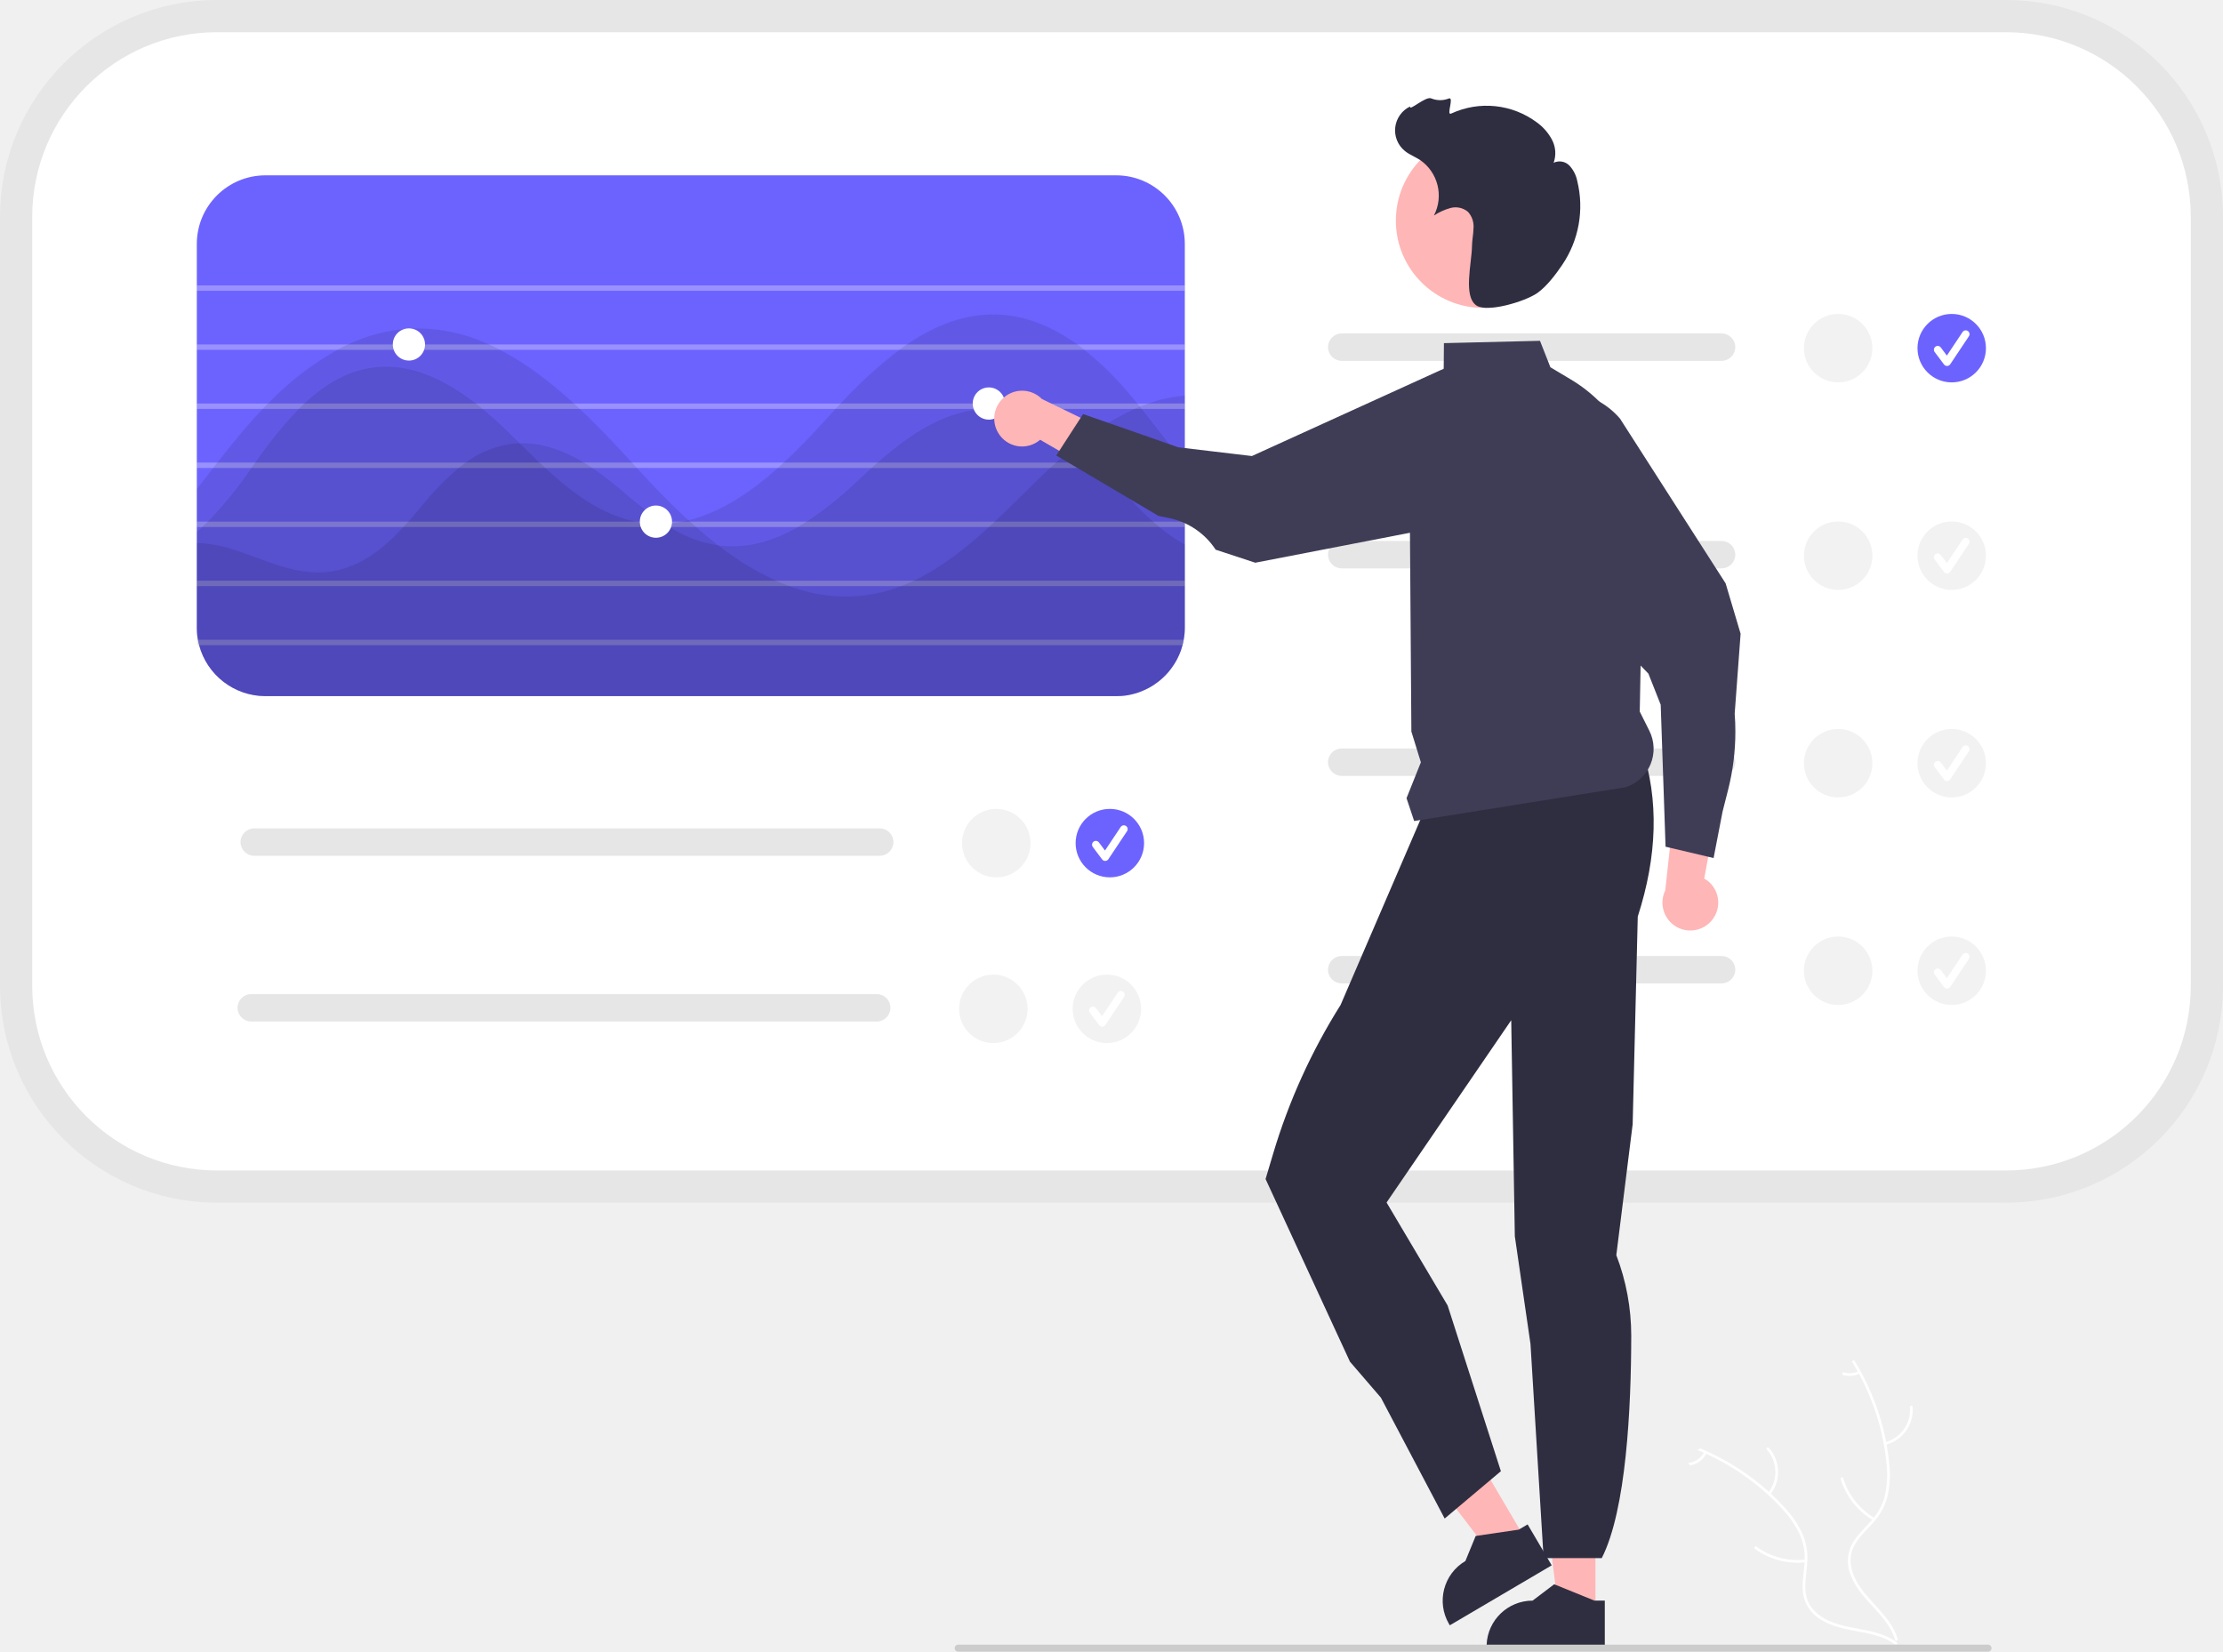
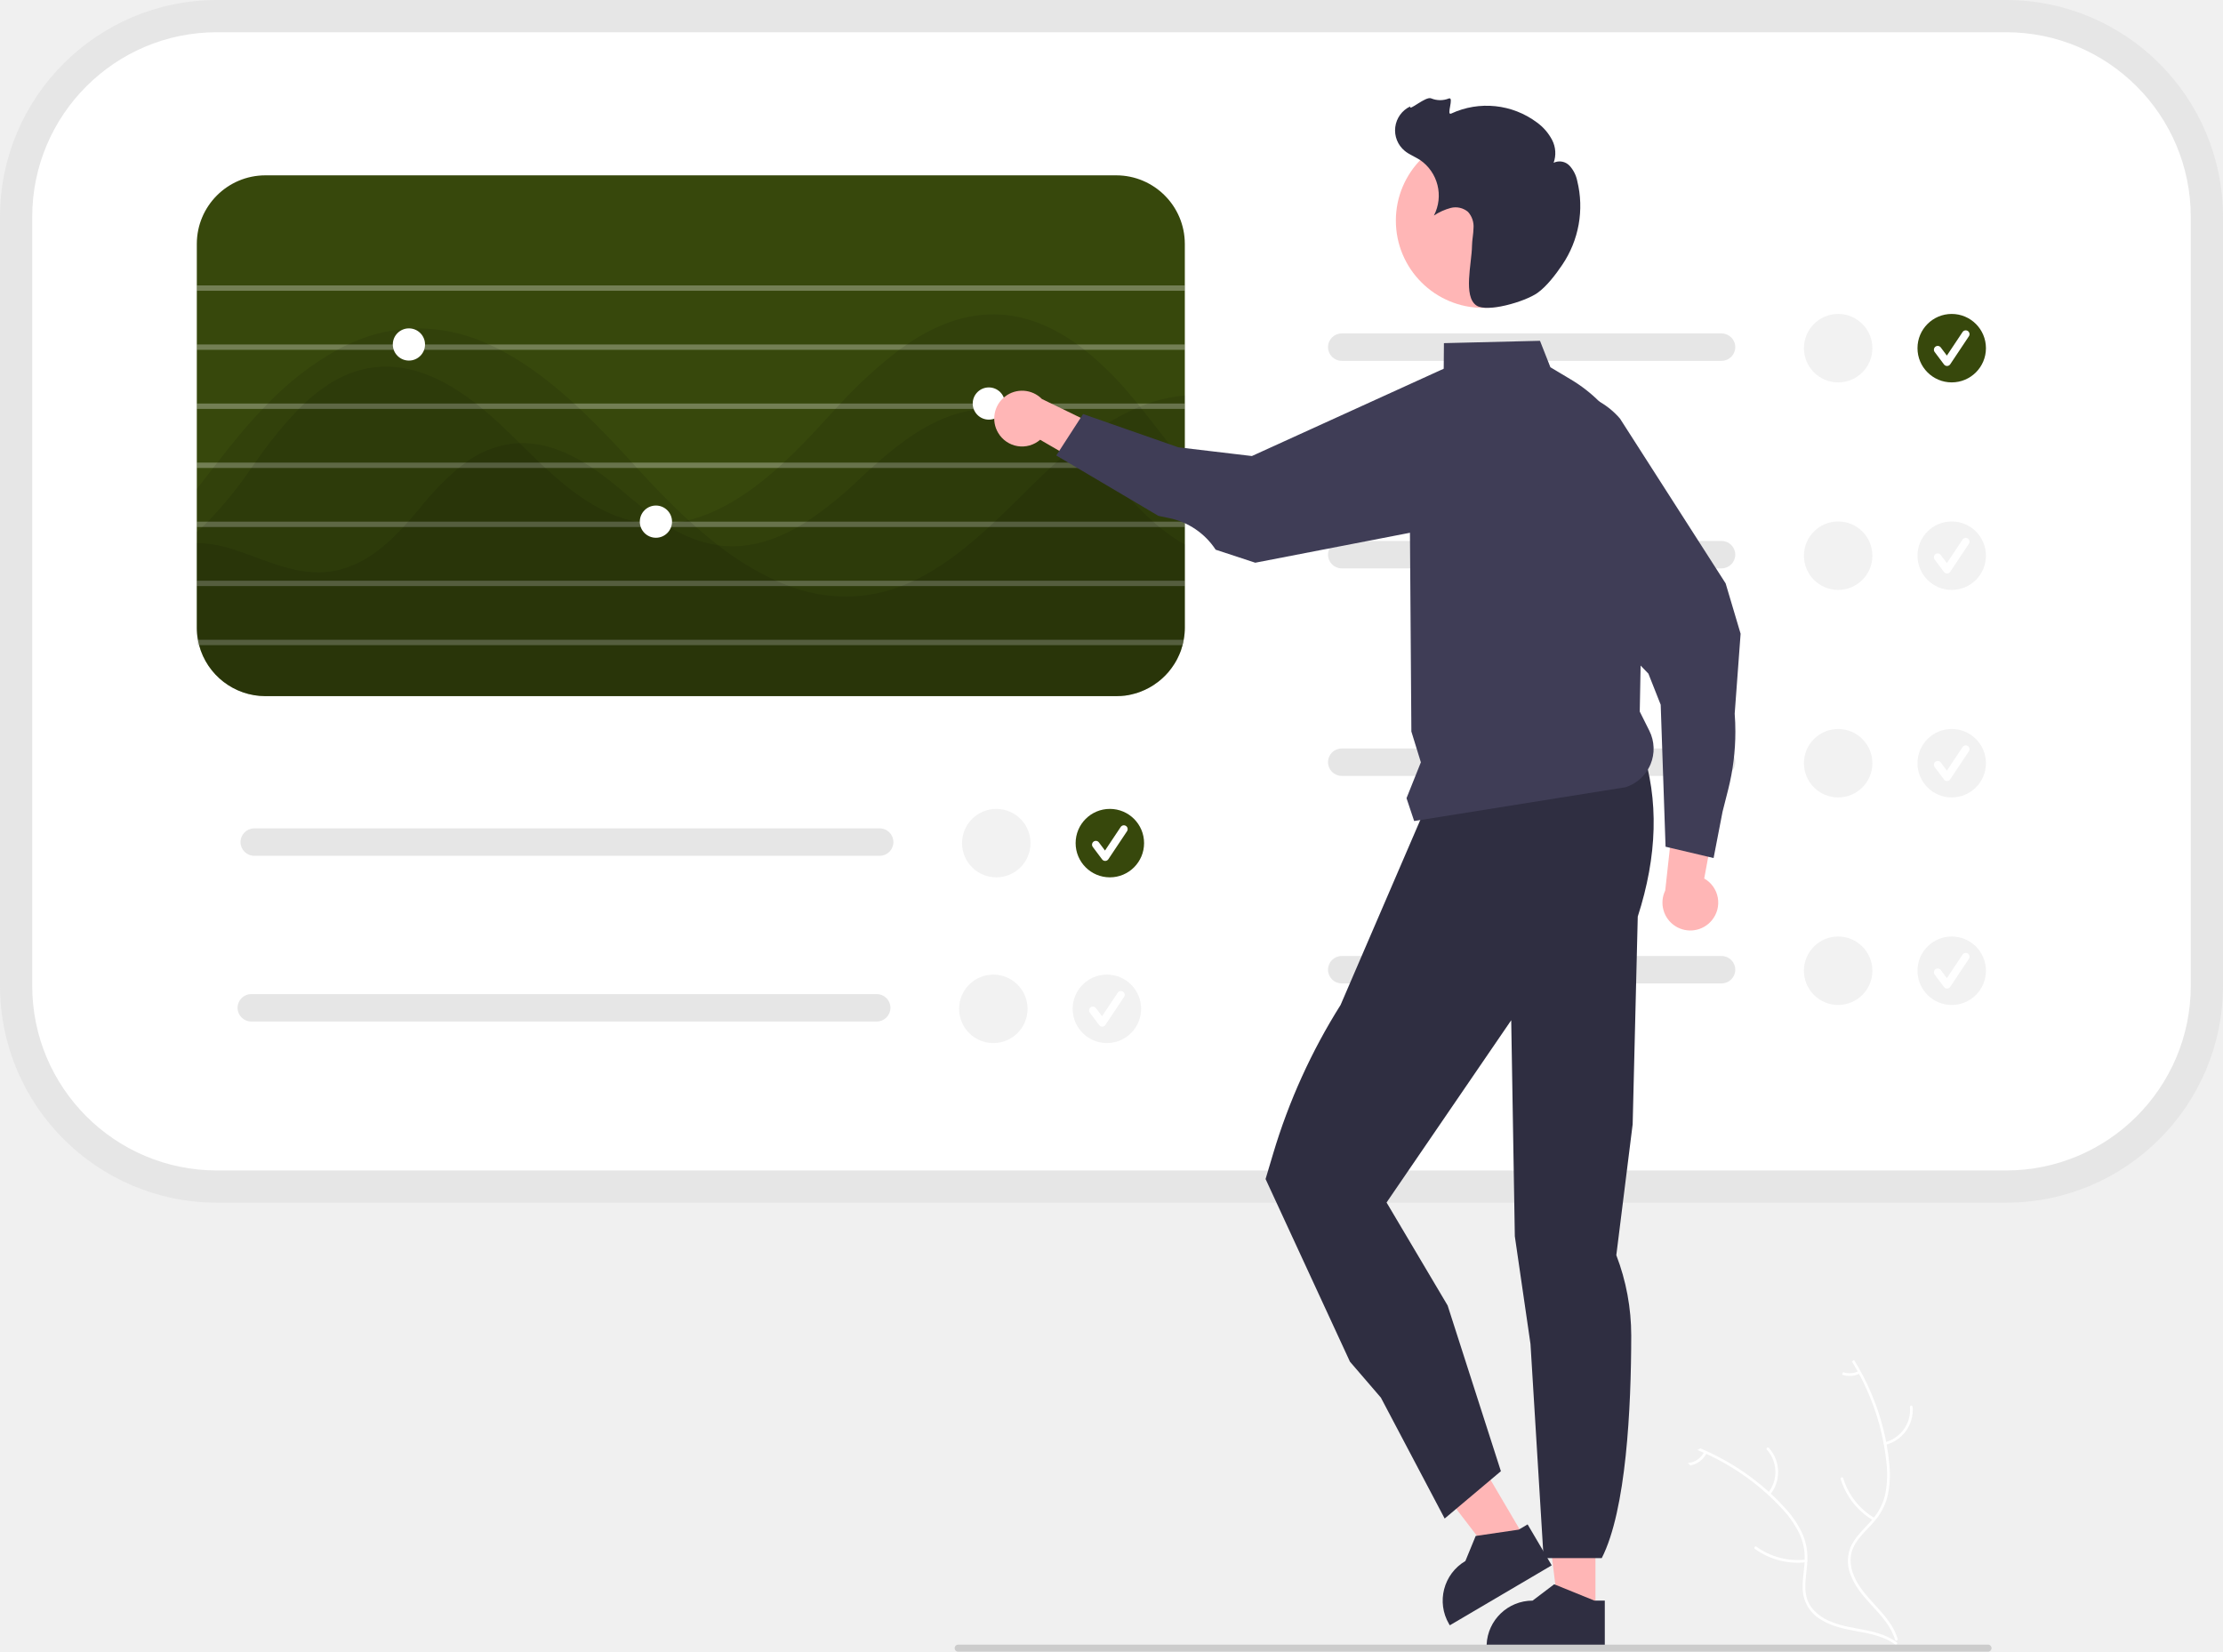
<svg xmlns="http://www.w3.org/2000/svg" width="751.155" height="558.147" viewBox="0 0 751.155 558.147" role="img" artist="Katerina Limpitsouni" source="https://undraw.co/">
  <path d="M865.657,724.884c7.97-18.67,13.59-38.99,10.93-59.1a65.244,65.244,0,0,0-5.88-19.65,59.558,59.558,0,0,0-9.22-13.93,8.35,8.35,0,0,0-10.57-1.7c-.26.15-.52.31-.76.48a8.751,8.751,0,0,0-2.97,3.63,6.283,6.283,0,0,0-.31.86,8.938,8.938,0,0,0-.29,3.79,95.57,95.57,0,0,1-.9,31.11q-.765,3.915-1.87,7.76a77.513,77.513,0,0,0-5.27-5.93,65.322,65.322,0,0,0-16.45-12.12h-.01c-.03-.02-.05-.03-.08-.05-7.38-3.76-17.22-2.2-22.97.36-.38.16-.74.34-1.09.51-3,1.54-4.49,3.31-3.21,4.47.29.25.58.51.85.77a95.698,95.698,0,0,1,21.06,28.34v.01a93.305,93.305,0,0,1,5.21,13.16c1.93,6.23,3.53,13.14,7.3,18.22a16.379,16.379,0,0,0,1.25,1.53l33.68-.27c.08-.04.15-.07.23-.11l1.34.05c-.05-.24-.11-.48-.17-.72v-.02c-.03-.13-.07-.27-.1-.39-.03-.1-.05-.19-.07-.27.06-.15.12-.29.19-.44C865.557,725.114,865.607,725.004,865.657,724.884Z" transform="translate(-224.4226 -170.9265)" fill="#f0f0f0" />
  <path d="M865.487,726.334a.441.441,0,0,1-.69.3,18.265,18.265,0,0,0-4.51-2.39c-.01-.01-.01,0-.01,0a37.984,37.984,0,0,0-6.24-1.66c-.02,0-.03-.01-.05-.01-.86-.17-1.72-.32-2.58-.48-4.18-.77-8.43-1.7-12.05-4.08a12.277,12.277,0,0,1-5.63-8.33c-.53-3.35.14-6.72.42-10.06.02-.24.04-.49.05-.73.02-.31.03-.61.03-.91a19.401,19.401,0,0,0-1.78-8.8,34.905,34.905,0,0,0-6.36-8.94q-1.995-2.145-4.16-4.13h-.01c-.06-.06-.11-.11-.17-.16,0-.01-.01-.02-.02-.03a81.074,81.074,0,0,0-20.75-13.7c-.27-.12-.55-.25-.83-.37-.73-.33-1.46-.64-2.2-.95.35-.17.71-.35,1.09-.51a82.989,82.989,0,0,1,23.09,14.66c.23.2.46.41.68.62q2.595,2.4,4.94,5.03a32.506,32.506,0,0,1,5.99,9.16,20.412,20.412,0,0,1,1.39,8.58c-.02.56-.06,1.12-.11,1.69-.31,3.37-1,6.85-.23,10.22.88,3.84,3.86,6.52,7.32,8.16a31.636,31.636,0,0,0,7.16,2.22c5.1,1.07,10.37,1.59,14.83,4.33h.01c.07.05.14.09.2.13.01,0,.01,0,.01.01a9.486,9.486,0,0,1,.93.63c.02.01.04.03.06.04a.571.571,0,0,1,.08.07A.444.444,0,0,1,865.487,726.334Z" transform="translate(-224.4226 -170.9265)" fill="#fff" />
  <path d="M822.545,676.017a12.205,12.205,0,0,0-.405-15.799c-.392-.435-1.087.154-.694.589a11.302,11.302,0,0,1,.347,14.697c-.37.454.385.964.753.512Z" transform="translate(-224.4226 -170.9265)" fill="#fff" />
  <path d="M834.517,697.953a23.524,23.524,0,0,1-16.58-4.362c-.473-.346-.985.407-.512.753a24.469,24.469,0,0,0,17.262,4.504c.583-.069.41-.964-.17-.894Z" transform="translate(-224.4226 -170.9265)" fill="#fff" />
  <path d="M801.037,662.114c-.02.04-.04.07-.06.11a7.764,7.764,0,0,1-5.39,3.92c-.27-.26-.56-.52-.85-.77a.334.334,0,0,1,.15-.05,6.909,6.909,0,0,0,5.26-3.47c.05-.08.1-.17.14-.25a.451.451,0,0,1,.63-.12A.47.47,0,0,1,801.037,662.114Z" transform="translate(-224.4226 -170.9265)" fill="#fff" />
  <path d="M297.684,176.37a67.894,67.894,0,0,0-67.818,67.818V504.087a67.894,67.894,0,0,0,67.818,67.818H902.316a67.894,67.894,0,0,0,67.818-67.818V244.188a67.894,67.894,0,0,0-67.818-67.818Z" transform="translate(-224.4226 -170.9265)" fill="#fff" style="isolation:isolate" />
  <path d="M902.316,577.348H297.684a73.344,73.344,0,0,1-73.261-73.261V244.188a73.344,73.344,0,0,1,73.261-73.261H902.316a73.344,73.344,0,0,1,73.261,73.261V504.087A73.344,73.344,0,0,1,902.316,577.348ZM297.684,181.813a62.445,62.445,0,0,0-62.375,62.375V504.087a62.445,62.445,0,0,0,62.375,62.375H902.316a62.445,62.445,0,0,0,62.375-62.375V244.188a62.445,62.445,0,0,0-62.375-62.375Z" transform="translate(-224.4226 -170.9265)" fill="#e6e6e6" style="isolation:isolate" />
-   <path d="M601.623,230.179H314.08a23.191,23.191,0,0,0-23.152,23.152v129.692a21.818,21.818,0,0,0,.381,4.101c.091.617.236,1.216.381,1.814A23.226,23.226,0,0,0,314.08,406.174H601.623c.472,0,.944-.018,1.397-.054h.327v-.018a1.381,1.381,0,0,0,.272-.018c.091,0,.2-.018.29-.018a.163.163,0,0,0,.091-.018c.2-.018.399-.036.581-.054.327-.054.653-.091.962-.145a.308.308,0,0,1,.127-.018.359.359,0,0,1,.181-.036.067.067,0,0,1,.054-.018c.2-.036.399-.073.599-.127a2.095,2.095,0,0,0,.327-.073c.399-.091.798-.181,1.179-.308.181-.054.345-.091.526-.145.236-.073.49-.163.726-.254a2.86,2.86,0,0,0,.363-.127.094.094,0,0,0,.073-.036,16.223,16.223,0,0,0,1.542-.635c.436-.2.853-.417,1.27-.635.163-.073.308-.163.472-.254a.381.381,0,0,0,.109-.073c.417-.254.835-.508,1.234-.744.018-.018.018-.036.036-.036a.018.018,0,0,0,.018-.018,13.874,13.874,0,0,0,1.234-.871h.018c.109-.091.2-.163.29-.236.127-.091.254-.2.363-.29.218-.181.435-.363.635-.544a2.785,2.785,0,0,0,.345-.308c.309-.272.599-.562.889-.853a5.133,5.133,0,0,0,.436-.472,7.527,7.527,0,0,0,.635-.689c.181-.236.381-.472.562-.708a8.123,8.123,0,0,0,.599-.78c.327-.436.617-.871.907-1.343.236-.381.472-.78.689-1.179.109-.2.218-.417.327-.635.018,0,.018-.018.018-.036.2-.381.381-.762.544-1.161.073-.163.145-.308.2-.472.145-.308.254-.635.381-.962.2-.599.399-1.216.562-1.833.145-.599.29-1.198.381-1.814a21.818,21.818,0,0,0,.381-4.101V253.331A23.191,23.191,0,0,0,601.623,230.179Z" transform="translate(-224.4226 -170.9265)" fill="#6c63ff" />
+   <path d="M601.623,230.179H314.08a23.191,23.191,0,0,0-23.152,23.152v129.692a21.818,21.818,0,0,0,.381,4.101c.091.617.236,1.216.381,1.814A23.226,23.226,0,0,0,314.08,406.174H601.623c.472,0,.944-.018,1.397-.054h.327v-.018a1.381,1.381,0,0,0,.272-.018c.091,0,.2-.018.29-.018a.163.163,0,0,0,.091-.018c.2-.018.399-.036.581-.054.327-.054.653-.091.962-.145a.308.308,0,0,1,.127-.018.359.359,0,0,1,.181-.036.067.067,0,0,1,.054-.018c.2-.036.399-.073.599-.127a2.095,2.095,0,0,0,.327-.073c.399-.091.798-.181,1.179-.308.181-.054.345-.091.526-.145.236-.073.49-.163.726-.254a2.86,2.86,0,0,0,.363-.127.094.094,0,0,0,.073-.036,16.223,16.223,0,0,0,1.542-.635c.436-.2.853-.417,1.27-.635.163-.073.308-.163.472-.254a.381.381,0,0,0,.109-.073c.417-.254.835-.508,1.234-.744.018-.018.018-.036.036-.036a.018.018,0,0,0,.018-.018,13.874,13.874,0,0,0,1.234-.871h.018c.109-.091.2-.163.29-.236.127-.091.254-.2.363-.29.218-.181.435-.363.635-.544a2.785,2.785,0,0,0,.345-.308c.309-.272.599-.562.889-.853a5.133,5.133,0,0,0,.436-.472,7.527,7.527,0,0,0,.635-.689c.181-.236.381-.472.562-.708a8.123,8.123,0,0,0,.599-.78c.327-.436.617-.871.907-1.343.236-.381.472-.78.689-1.179.109-.2.218-.417.327-.635.018,0,.018-.018.018-.036.2-.381.381-.762.544-1.161.073-.163.145-.308.2-.472.145-.308.254-.635.381-.962.2-.599.399-1.216.562-1.833.145-.599.29-1.198.381-1.814a21.818,21.818,0,0,0,.381-4.101V253.331A23.191,23.191,0,0,0,601.623,230.179Z" transform="translate(-224.4226 -170.9265)" fill="#37480c" />
  <rect x="66.506" y="96.448" width="333.847" height="1.814" fill="#fff" opacity="0.3" />
  <rect x="66.506" y="116.406" width="333.847" height="1.814" fill="#fff" opacity="0.3" />
  <rect x="66.506" y="136.364" width="333.847" height="1.814" fill="#fff" opacity="0.3" />
  <rect x="66.506" y="156.322" width="333.847" height="1.814" fill="#fff" opacity="0.3" />
  <rect x="66.506" y="176.28" width="333.847" height="1.814" fill="#fff" opacity="0.3" />
  <rect x="66.506" y="196.239" width="333.847" height="1.814" fill="#fff" opacity="0.3" />
  <path d="M624.394,387.123c-.091.617-.236,1.216-.381,1.814H291.182a14.999,14.999,0,0,1-.218-1.814Z" transform="translate(-224.4226 -170.9265)" fill="#fff" opacity="0.3" />
  <g opacity="0.1">
    <path d="M624.775,354.936v28.087a21.818,21.818,0,0,1-.381,4.101c-.091.617-.236,1.216-.381,1.814-.163.617-.363,1.234-.562,1.833-.127.327-.236.653-.381.962-.054.163-.127.308-.2.472-.163.399-.345.78-.544,1.161,0,.018,0,.036-.018.036-.109.218-.218.436-.327.635-.218.399-.454.798-.689,1.179-.29.472-.581.907-.907,1.343a8.123,8.123,0,0,1-.599.78c-.181.236-.381.472-.562.708a7.527,7.527,0,0,1-.635.689,5.133,5.133,0,0,1-.436.472c-.29.29-.581.581-.889.853a2.785,2.785,0,0,1-.345.308c-.2.181-.417.363-.635.544-.109.091-.236.2-.363.29-.091.073-.181.145-.29.236h-.018a13.874,13.874,0,0,1-1.234.871.018.018,0,0,1-.018.018c-.018,0-.018.018-.036.036-.254.182-.526.345-.798.508-.145.091-.29.163-.435.236a.381.381,0,0,1-.109.073c-.163.091-.308.181-.472.254-.417.218-.835.435-1.27.635a16.223,16.223,0,0,1-1.542.635.094.094,0,0,1-.073.036,2.86,2.86,0,0,1-.363.127c-.236.091-.49.181-.726.254-.181.054-.345.091-.526.145-.381.127-.78.218-1.179.308a2.095,2.095,0,0,1-.327.073c-.2.054-.399.091-.599.127a.067.067,0,0,0-.054.018.359.359,0,0,0-.181.036.308.308,0,0,0-.127.018c-.309.054-.635.091-.962.145-.181.018-.381.036-.581.054a.163.163,0,0,1-.091.018c-.2.018-.381.036-.562.054h-.036c-.2.018-.399.018-.599.036-.363.018-.726.018-1.089.018H314.08a23.226,23.226,0,0,1-22.39-17.237h-.508a14.999,14.999,0,0,1-.218-1.814c-.018-.345-.036-.708-.036-1.052V354.428a43.148,43.148,0,0,1,11.231,1.833c9.87,3.012,19.468,8.11,29.774,8.11.816,0,1.669-.036,2.504-.109,10.85-.907,19.287-7.638,26.309-15.241.562-.599,1.125-1.198,1.651-1.814,1.324-1.47,2.595-2.976,3.828-4.463A97.679,97.679,0,0,1,379.416,329.063c.78-.635,1.56-1.234,2.359-1.814a33.511,33.511,0,0,1,16.003-6.405c.744-.073,1.488-.127,2.232-.145,7.766-.236,15.059,2.558,21.7,6.55.962.581,1.923,1.179,2.849,1.814a108.351,108.351,0,0,1,9.163,6.949A175.165,175.165,0,0,0,447.873,347.207c.363.254.726.508,1.089.726.562.381,1.143.744,1.724,1.089a41.932,41.932,0,0,0,16.402,6.187c.2.036.417.073.635.091,9.453,1.107,18.253-1.687,26.29-6.278.998-.581,2.014-1.179,2.994-1.814a123.974,123.974,0,0,0,17.581-14.152c1.415-1.325,2.849-2.667,4.336-3.992.671-.599,1.343-1.216,2.032-1.814,10.777-9.471,23.206-18.144,37.884-18.144.617,0,1.252.018,1.887.054,10.56.508,19.831,5.625,27.615,12.12a84.7,84.7,0,0,1,6.477,5.969c.091.091.163.163.254.254.508.508,1.016,1.034,1.488,1.56,5.806,6.078,11.158,12.574,17.473,18.144.689.635,1.397,1.234,2.123,1.814a59.25,59.25,0,0,0,6.895,4.935C623.614,354.301,624.194,354.628,624.775,354.936Z" transform="translate(-224.4226 -170.9265)" />
  </g>
  <g opacity="0.1">
    <path d="M624.775,327.521v55.502a21.818,21.818,0,0,1-.381,4.101c-.091.617-.236,1.216-.381,1.814-.163.617-.363,1.234-.562,1.833-.127.327-.236.653-.381.962-.054.163-.127.308-.2.472-.163.399-.345.78-.544,1.161,0,.018,0,.036-.018.036-.109.218-.218.436-.327.635-.218.399-.454.798-.689,1.179-.29.472-.581.907-.907,1.343a8.123,8.123,0,0,1-.599.78c-.181.236-.381.472-.562.708a7.527,7.527,0,0,1-.635.689,5.133,5.133,0,0,1-.436.472c-.29.29-.581.581-.889.853a2.785,2.785,0,0,1-.345.308c-.2.181-.417.363-.635.544-.109.091-.236.2-.363.29-.091.073-.181.145-.29.236h-.018a13.874,13.874,0,0,1-1.234.871.018.018,0,0,1-.018.018c-.018,0-.018.018-.036.036-.254.182-.526.345-.798.508-.145.091-.29.163-.435.236a.381.381,0,0,1-.109.073c-.163.091-.308.181-.472.254-.417.218-.835.435-1.27.635a16.223,16.223,0,0,1-1.542.635.094.094,0,0,1-.073.036,2.86,2.86,0,0,1-.363.127c-.236.091-.49.181-.726.254-.181.054-.345.091-.526.145-.381.127-.78.218-1.179.308a2.095,2.095,0,0,1-.327.073c-.2.054-.399.091-.599.127a.067.067,0,0,0-.054.018.359.359,0,0,0-.181.036.308.308,0,0,0-.127.018c-.309.054-.635.091-.962.145-.181.018-.381.036-.581.054a.163.163,0,0,1-.091.018c-.091,0-.2.018-.29.018a1.381,1.381,0,0,1-.272.018.958.958,0,0,1-.236.018h-.091c-.091.018-.2.018-.308.036-.363.018-.726.018-1.089.018H314.08a23.226,23.226,0,0,1-22.39-17.237c-.145-.599-.29-1.198-.381-1.814a21.818,21.818,0,0,1-.381-4.101V350.709c.635-.544,1.252-1.107,1.869-1.687.635-.599,1.252-1.198,1.869-1.814a139.234,139.234,0,0,0,14.715-18.144c.145-.2.29-.381.417-.581.29-.417.581-.817.889-1.234a142.587,142.587,0,0,1,14.715-18.144c.617-.617,1.234-1.216,1.869-1.814,6.749-6.35,14.442-11.086,23.514-12.211,12.501-1.56,24.131,4.228,34.419,12.211.762.599,1.506,1.197,2.25,1.814,3.52,2.867,6.858,5.987,10.015,9.09.835.835,1.687,1.669,2.54,2.504,2.195,2.195,4.445,4.391,6.713,6.55.653.617,1.288,1.216,1.941,1.814,9.072,8.401,18.888,15.785,30.554,18.144.798.163,1.615.308,2.431.417a40.616,40.616,0,0,0,13.245-.417c.726-.127,1.433-.29,2.159-.472,10.923-2.703,21.047-9.507,30.21-17.672.653-.599,1.324-1.198,1.978-1.814,4.681-4.336,9.126-8.981,13.281-13.553,1.379-1.524,2.794-3.066,4.209-4.59.581-.599,1.143-1.198,1.706-1.814a153.331,153.331,0,0,1,19.849-18.144c.853-.635,1.706-1.234,2.558-1.814,9.598-6.55,20.085-10.759,31.607-10.088,9.507.544,18.198,4.463,26.018,10.088.798.581,1.597,1.179,2.395,1.814a108.698,108.698,0,0,1,16.202,16.094c.562.671,1.125,1.361,1.687,2.05.29.345.562.708.853,1.052l.599.762c4.808,6.006,9.435,12.247,14.352,18.144Z" transform="translate(-224.4226 -170.9265)" />
  </g>
  <g opacity="0.1">
    <path d="M624.775,304.605v78.418a21.818,21.818,0,0,1-.381,4.101c-.091.617-.236,1.216-.381,1.814-.163.617-.363,1.234-.562,1.833-.127.327-.236.653-.381.962-.054.163-.127.308-.2.472-.163.399-.345.78-.544,1.161,0,.018,0,.036-.018.036-.109.218-.218.436-.327.635-.218.399-.454.798-.689,1.179-.29.472-.581.907-.907,1.343a8.123,8.123,0,0,1-.599.78c-.181.236-.381.472-.562.708a7.527,7.527,0,0,1-.635.689,5.133,5.133,0,0,1-.436.472c-.29.29-.581.581-.889.853a2.785,2.785,0,0,1-.345.308c-.2.181-.417.363-.635.544-.109.091-.236.2-.363.29-.091.073-.181.145-.29.236h-.018a13.874,13.874,0,0,1-1.234.871.018.018,0,0,1-.018.018c-.018,0-.018.018-.036.036-.254.182-.526.345-.798.508-.145.091-.29.163-.435.236a.381.381,0,0,1-.109.073c-.163.091-.308.181-.472.254-.417.218-.835.435-1.27.635a16.223,16.223,0,0,1-1.542.635.094.094,0,0,1-.073.036,2.86,2.86,0,0,1-.363.127c-.236.091-.49.181-.726.254-.181.054-.345.091-.526.145-.381.127-.78.218-1.179.308a2.095,2.095,0,0,1-.327.073c-.2.054-.399.091-.599.127a.067.067,0,0,0-.054.018.359.359,0,0,0-.181.036.308.308,0,0,0-.127.018c-.309.054-.635.091-.962.145-.181.018-.381.036-.581.054a.163.163,0,0,1-.091.018c-.091,0-.2.018-.29.018a1.381,1.381,0,0,1-.272.018.063.063,0,0,1-.036.018h-.29c-.454.036-.925.054-1.397.054H314.08a23.226,23.226,0,0,1-22.39-17.237c-.145-.599-.29-1.198-.381-1.814a21.818,21.818,0,0,1-.381-4.101V336.176q2.749-3.565,5.516-7.112c.472-.617.944-1.216,1.415-1.814,2.486-3.193,4.99-6.35,7.566-9.435,2.468-2.957,5.062-5.879,7.766-8.709.581-.599,1.161-1.216,1.76-1.814a100.851,100.851,0,0,1,23.46-18.144c1.179-.653,2.377-1.252,3.593-1.814a56.062,56.062,0,0,1,20.521-5.352,56.99,56.99,0,0,1,27.107,5.352c1.27.544,2.522,1.161,3.756,1.814,8.872,4.572,17.2,10.977,25.002,18.144.671.581,1.306,1.197,1.96,1.814,6.187,5.806,12.047,12.029,17.636,18.144.417.454.835.925,1.252,1.379.127.145.272.29.399.435,5.443,5.987,11.249,12.048,17.418,17.672.163.163.345.308.526.472.671.617,1.343,1.216,2.032,1.814,2.431,2.159,4.935,4.227,7.475,6.187a97.28,97.28,0,0,0,19.541,11.957c1.47.671,2.957,1.27,4.463,1.814a53.658,53.658,0,0,0,26.055,3.084,51.91,51.91,0,0,0,11.812-3.084c1.451-.544,2.867-1.161,4.264-1.814,9.199-4.355,17.509-10.941,25.383-18.144.653-.599,1.306-1.198,1.959-1.814,4.482-4.209,8.836-8.582,13.136-12.81,1.814-1.778,3.665-3.574,5.57-5.334.653-.599,1.325-1.198,1.996-1.814,2.286-2.05,4.645-4.064,7.076-5.969a90.894,90.894,0,0,1,19.45-12.174c.599-.272,1.216-.526,1.814-.762.925-.381,1.851-.726,2.776-1.052A48.657,48.657,0,0,1,624.775,304.605Z" transform="translate(-224.4226 -170.9265)" />
  </g>
  <circle cx="138.174" cy="116.406" r="5.443" fill="#fff" />
  <circle cx="221.636" cy="176.28" r="5.443" fill="#fff" />
  <circle cx="334.127" cy="136.364" r="5.443" fill="#fff" />
  <path d="M806.141,353.732H677.793a4.631,4.631,0,1,0,0,9.262h128.348a4.631,4.631,0,1,0,0-9.262Z" transform="translate(-224.4226 -170.9265)" fill="#e6e6e6" />
  <path d="M806.141,423.86H677.793a4.631,4.631,0,1,0,0,9.262h128.348a4.631,4.631,0,1,0,0-9.262Z" transform="translate(-224.4226 -170.9265)" fill="#e6e6e6" />
  <path d="M806.141,493.989H677.793a4.631,4.631,0,1,0,0,9.262h128.348a4.631,4.631,0,1,0,0-9.262Z" transform="translate(-224.4226 -170.9265)" fill="#e6e6e6" />
  <circle cx="659.488" cy="187.783" r="11.565" fill="#f2f2f2" style="isolation:isolate" />
  <path d="M882.333,364.729a1.286,1.286,0,0,1-1.029-.515l-3.155-4.207a1.286,1.286,0,1,1,2.058-1.544l2.064,2.752,5.302-7.952a1.286,1.286,0,0,1,2.141,1.427l-6.31,9.466a1.287,1.287,0,0,1-1.035.572Z" transform="translate(-224.4226 -170.9265)" fill="#fff" />
  <circle cx="659.488" cy="257.911" r="11.565" fill="#f2f2f2" style="isolation:isolate" />
  <path d="M882.333,434.857a1.286,1.286,0,0,1-1.029-.515l-3.155-4.207a1.286,1.286,0,1,1,2.058-1.544l2.064,2.752,5.302-7.952a1.286,1.286,0,1,1,2.141,1.427l-6.31,9.466a1.287,1.287,0,0,1-1.035.572Z" transform="translate(-224.4226 -170.9265)" fill="#fff" />
  <circle cx="659.488" cy="328.04" r="11.565" fill="#f2f2f2" style="isolation:isolate" />
  <path d="M806.141,283.604H677.793a4.631,4.631,0,1,0,0,9.262h128.348a4.631,4.631,0,1,0,0-9.262Z" transform="translate(-224.4226 -170.9265)" fill="#e6e6e6" />
-   <circle cx="659.488" cy="117.655" r="11.565" fill="#6c63ff" />
+   <circle cx="659.488" cy="117.655" r="11.565" fill="#37480c" />
  <path d="M882.333,294.601a1.286,1.286,0,0,1-1.029-.515l-3.155-4.207a1.286,1.286,0,1,1,2.058-1.544l2.064,2.752,5.302-7.952a1.286,1.286,0,1,1,2.141,1.427l-6.31,9.466a1.287,1.287,0,0,1-1.035.572Z" transform="translate(-224.4226 -170.9265)" fill="#fff" />
  <circle cx="621.116" cy="117.655" r="11.565" fill="#f2f2f2" style="isolation:isolate" />
  <circle cx="621.116" cy="187.783" r="11.565" fill="#f2f2f2" style="isolation:isolate" />
  <circle cx="621.116" cy="257.911" r="11.565" fill="#f2f2f2" style="isolation:isolate" />
  <circle cx="621.116" cy="328.04" r="11.565" fill="#f2f2f2" style="isolation:isolate" />
  <path d="M882.333,504.985a1.286,1.286,0,0,1-1.029-.515l-3.155-4.207a1.286,1.286,0,1,1,2.058-1.544l2.064,2.752,5.302-7.952a1.286,1.286,0,0,1,2.141,1.427l-6.31,9.466a1.287,1.287,0,0,1-1.035.572Z" transform="translate(-224.4226 -170.9265)" fill="#fff" />
  <path d="M865.657,724.884a.426.426,0,0,1-.15.35.575.575,0,0,1-.27.11.391.391,0,0,1-.46-.29c-1.38-4.64-4.76-8.2-7.96-11.69-2.88-3.13-5.71-6.43-7.16-10.5a12.279,12.279,0,0,1,.52-10.05,17.725,17.725,0,0,1,1.73-2.62c1.43-1.82,3.13-3.44,4.66-5.16.16-.18.32-.37.47-.55.21-.23.4-.47.58-.71a19.345,19.345,0,0,0,3.87-8.1,34.796,34.796,0,0,0,.31-10.97q-.3-2.91-.83-5.78c-.02-.09-.03-.17-.05-.25a80.771,80.771,0,0,0-8.32-23.47c-.15-.27-.29-.54-.44-.8-.64-1.16-1.3-2.3-2-3.42.24-.17.5-.33.76-.48a82.831,82.831,0,0,1,5.97,11.63,81.254,81.254,0,0,1,4.87,16.05c.07.3.12.61.17.91.42,2.31.73,4.65.92,6.98a32.336,32.336,0,0,1-.74,10.92,20.376,20.376,0,0,1-4.07,7.71q-.51.645-1.08,1.26c-1.52,1.66-3.2,3.27-4.57,5.08a15.11,15.11,0,0,0-1.77,2.94c-1.61,3.6-.85,7.54.93,10.92,3.22,6.15,9.36,10.34,12.63,16.37a18.607,18.607,0,0,1,1.46,3.49A.501.501,0,0,1,865.657,724.884Z" transform="translate(-224.4226 -170.9265)" fill="#fff" />
  <path d="M861.514,659.199a12.205,12.205,0,0,0,9.189-12.858c-.051-.584-.96-.532-.909.053a11.302,11.302,0,0,1-8.572,11.944c-.569.14-.273,1.001.292.862Z" transform="translate(-224.4226 -170.9265)" fill="#fff" />
  <path d="M857.866,683.922A23.524,23.524,0,0,1,847.254,670.458c-.17-.561-1.032-.268-.862.292a24.469,24.469,0,0,0,11.071,13.989c.507.295.907-.523.403-.816Z" transform="translate(-224.4226 -170.9265)" fill="#fff" />
  <path d="M852.707,635.154c-.04.02-.07.03-.11.05a7.703,7.703,0,0,1-5.72.27,6.283,6.283,0,0,1,.31-.86,6.833,6.833,0,0,0,4.97-.21c.09-.03.17-.07.26-.11a.458.458,0,0,1,.58.28A.481.481,0,0,1,852.707,635.154Z" transform="translate(-224.4226 -170.9265)" fill="#fff" />
  <path d="M802.861,481.92a9.362,9.362,0,0,0-2.579-14.122l6.039-32.718-15.921,6.74-3.294,30.036a9.413,9.413,0,0,0,15.755,10.064Z" transform="translate(-224.4226 -170.9265)" fill="#ffb6b6" />
  <path d="M812.577,385.084l-5.06-17.01-35.68-55.67a26.35,26.35,0,0,0-7.01-5.78,26.562,26.562,0,0,0-34.68,38.66,24.72,24.72,0,0,0,2.43,2.9l46.21,47.66,2.63,2.72,4.16,10.52,1.64,47.97,1.47.35,12.95,3.05,1.81.43,3.03-15.67,1.9-7.49a79.542,79.542,0,0,0,2.43-19.54c0-2.03-.07-4.07-.23-6.1Z" transform="translate(-224.4226 -170.9265)" fill="#3f3d56" />
  <polygon points="539.105 544.946 526.715 544.946 520.821 497.156 539.107 497.157 539.105 544.946" fill="#ffb6b6" />
  <path d="M763.197,711.824l-13.22-5.37-.39-.16-7.3,5.53a15.542,15.542,0,0,0-15.53,14.87c-.02.22-.02.45-.02.68v.51h39.95v-16.06Z" transform="translate(-224.4226 -170.9265)" fill="#2f2e41" />
  <polygon points="515.51 520.231 504.831 526.514 475.514 488.316 491.274 479.043 515.51 520.231" fill="#ffb6b6" />
  <path d="M747.307,697.454l-1.45-2.47-5.25-8.92-2.73,1.61-.28.16-14.12,2.08-.42.06-3.48,8.47a15.549,15.549,0,0,0-5.52,21.29l.26.43,34.43-20.26Z" transform="translate(-224.4226 -170.9265)" fill="#2f2e41" />
  <path d="M779.22,423.712c5.809,17.52,5.195,36.537-1.396,56.948L776.103,550.825l-5.526,44.259a75.783,75.783,0,0,1,5.043,27.174c-.023,24.352-1.661,58.948-9.962,75.2H746.012l-4.435-72.373-5.292-36.388-.652-38.993-.569-34.008L713.703,546.93l-20.757,30.353,20.631,34.801,18,56-19,16-21.554-40.863-10.446-12.137L652.061,569.353l2.563-8.595a203.329,203.329,0,0,1,22.783-50.23l0,0,28.364-65.83Z" transform="translate(-224.4226 -170.9265)" fill="#2f2e41" />
  <path d="M781.737,417.864l-3.24-6.48.29-15.54.97-52.54a50.404,50.404,0,0,0-14.93-36.68,49.36,49.36,0,0,0-9.56-7.43l-6.96-4.16-3.52-8.94-32.46.79-.07,8.67-.03,3.05-11.63,18.54.01.08.24,33.74.48,67.16,3.21,10.41-4.85,12.12,2.58,7.72,2.06-.33,69.38-11.09a13.622,13.622,0,0,0,7.53-5.98,12.393,12.393,0,0,0,.89-1.74A13.648,13.648,0,0,0,781.737,417.864Z" transform="translate(-224.4226 -170.9265)" fill="#3f3d56" />
  <circle cx="501.159" cy="74.551" r="29.496" fill="#ffb6b6" />
  <path d="M743.93,269.918c3.115-2.192,6.27-6.365,8.371-9.488a35.418,35.418,0,0,0,5.077-28.351,10.799,10.799,0,0,0-2.611-5.166,4.644,4.644,0,0,0-5.368-.98,9.68,9.68,0,0,0-.499-7.674,17.059,17.059,0,0,0-5.126-5.937,28.409,28.409,0,0,0-28.975-3.025c-1.83.879,1.104-5.756-.815-5.093a7.862,7.862,0,0,1-5.935-.022c-1.826-.888-7.763,4.619-7.093,2.702a8.958,8.958,0,0,0-1.867,15.029c1.54,1.264,3.451,1.977,5.132,3.045a14.613,14.613,0,0,1,4.73,18.795,19.36,19.36,0,0,1,5.663-2.555,6.553,6.553,0,0,1,5.851,1.322,7.362,7.362,0,0,1,1.86,5.531c-.038,2.002-.487,3.981-.513,5.983-.076,5.876-3.067,17.087,1.53,20.146C726.971,276.594,739.676,272.911,743.93,269.918Z" transform="translate(-224.4226 -170.9265)" fill="#2f2e41" />
  <path d="M561.721,317.221a9.362,9.362,0,0,0,14.168,2.317l28.786,16.682-.998-17.26-27.183-13.195A9.413,9.413,0,0,0,561.721,317.221Z" transform="translate(-224.4226 -170.9265)" fill="#ffb6b6" />
  <path d="M747.617,312.054a26.571,26.571,0,0,0-35.36-16.5c-.32.13-.64.27-.96.41l-63.86,29.07-24.86-2.95-32.18-11.24-.82,1.27-7.23,11.17-1.01,1.56,34.52,20.41,3.66.76a24.733,24.733,0,0,1,15.68,10.67l13.38,4.4,52.27-10.12,29.3-5.68,1.66-.32a26.638,26.638,0,0,0,17.07-24.84A26.372,26.372,0,0,0,747.617,312.054Z" transform="translate(-224.4226 -170.9265)" fill="#3f3d56" />
  <path d="M896.215,729.073H548.227a1.191,1.191,0,1,1,0-2.381H896.215a1.191,1.191,0,0,1,0,2.381Z" transform="translate(-224.4226 -170.9265)" fill="#ccc" />
  <path d="M521.674,450.862H310.326a4.631,4.631,0,0,0,0,9.262h211.348a4.631,4.631,0,1,0,0-9.262Z" transform="translate(-224.4226 -170.9265)" fill="#e6e6e6" />
-   <circle cx="375.021" cy="284.913" r="11.565" fill="#6c63ff" />
+   <circle cx="375.021" cy="284.913" r="11.565" fill="#37480c" />
  <path d="M597.866,461.859a1.286,1.286,0,0,1-1.029-.515l-3.155-4.207a1.286,1.286,0,1,1,2.058-1.544l2.064,2.752,5.302-7.952a1.286,1.286,0,1,1,2.141,1.427l-6.31,9.466a1.287,1.287,0,0,1-1.035.572Z" transform="translate(-224.4226 -170.9265)" fill="#fff" />
  <circle cx="336.649" cy="284.913" r="11.565" fill="#f2f2f2" style="isolation:isolate" />
  <path d="M520.674,506.862H309.326a4.631,4.631,0,0,0,0,9.262h211.348a4.631,4.631,0,1,0,0-9.262Z" transform="translate(-224.4226 -170.9265)" fill="#e6e6e6" />
  <circle cx="374.021" cy="340.913" r="11.565" fill="#f2f2f2" style="isolation:isolate" />
  <path d="M596.866,517.859a1.286,1.286,0,0,1-1.029-.515l-3.155-4.207a1.286,1.286,0,1,1,2.058-1.544l2.064,2.752,5.302-7.952a1.286,1.286,0,1,1,2.141,1.427l-6.31,9.466a1.287,1.287,0,0,1-1.035.572Z" transform="translate(-224.4226 -170.9265)" fill="#fff" />
  <circle cx="335.649" cy="340.913" r="11.565" fill="#f2f2f2" style="isolation:isolate" />
</svg>
